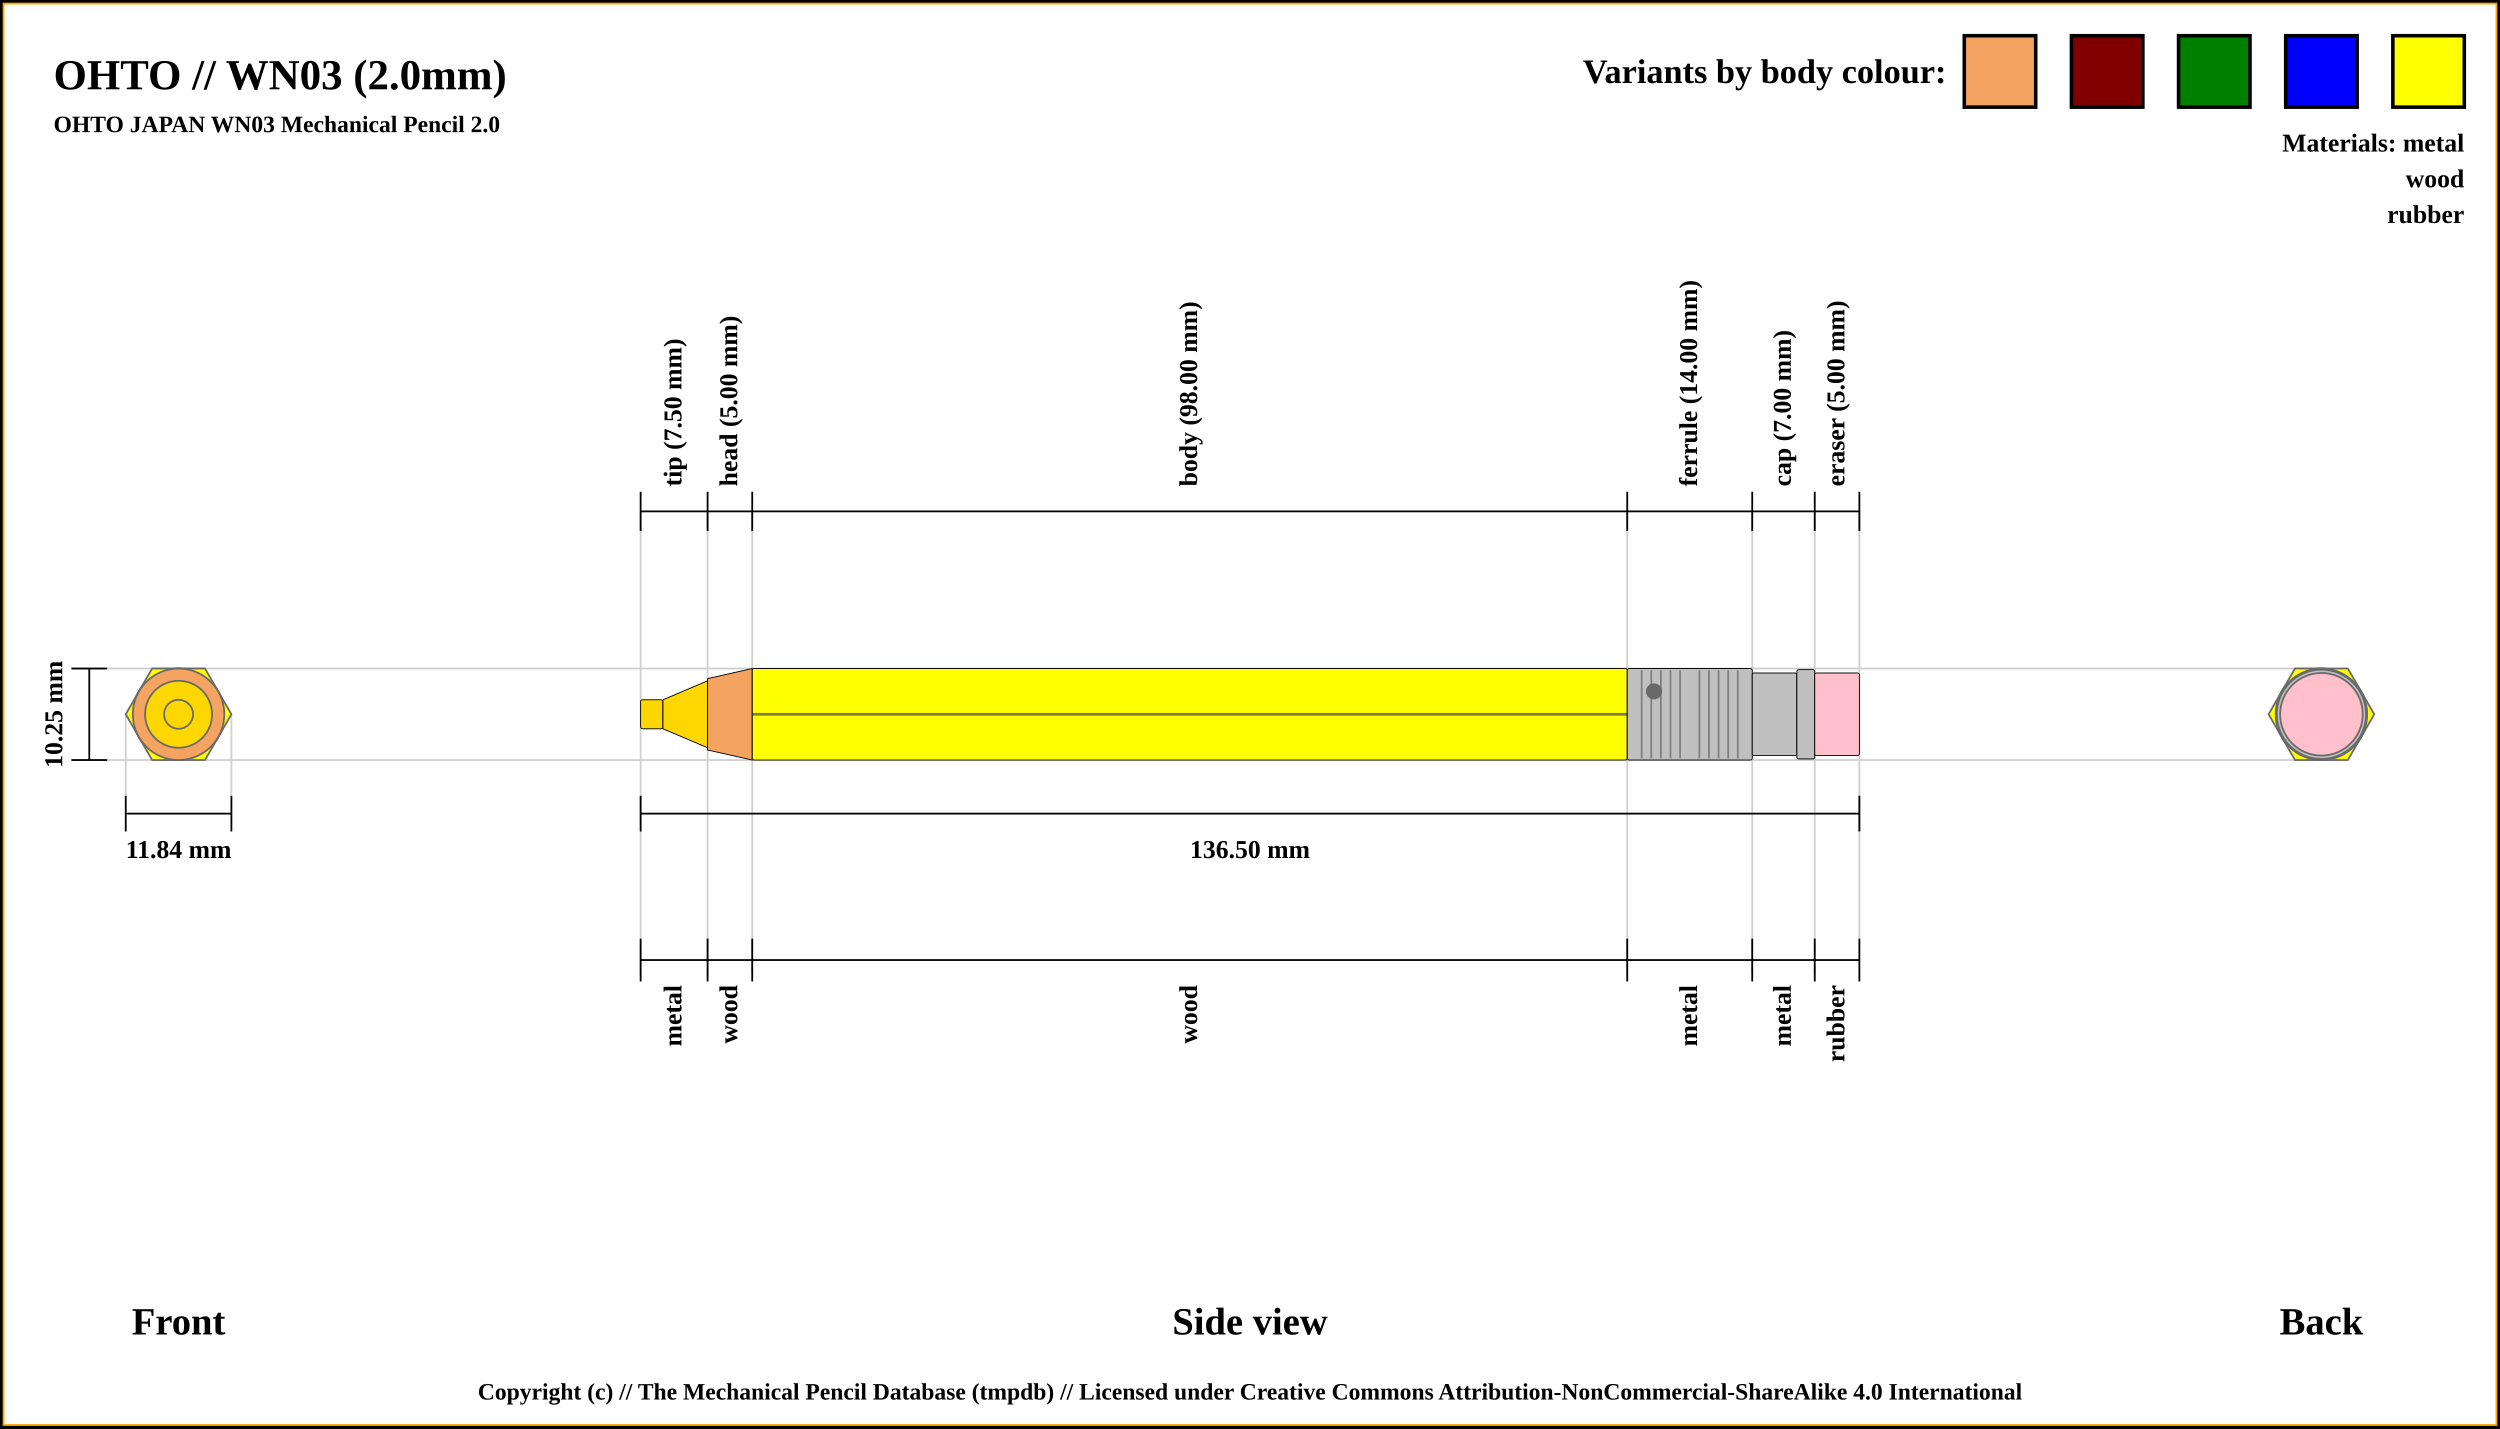
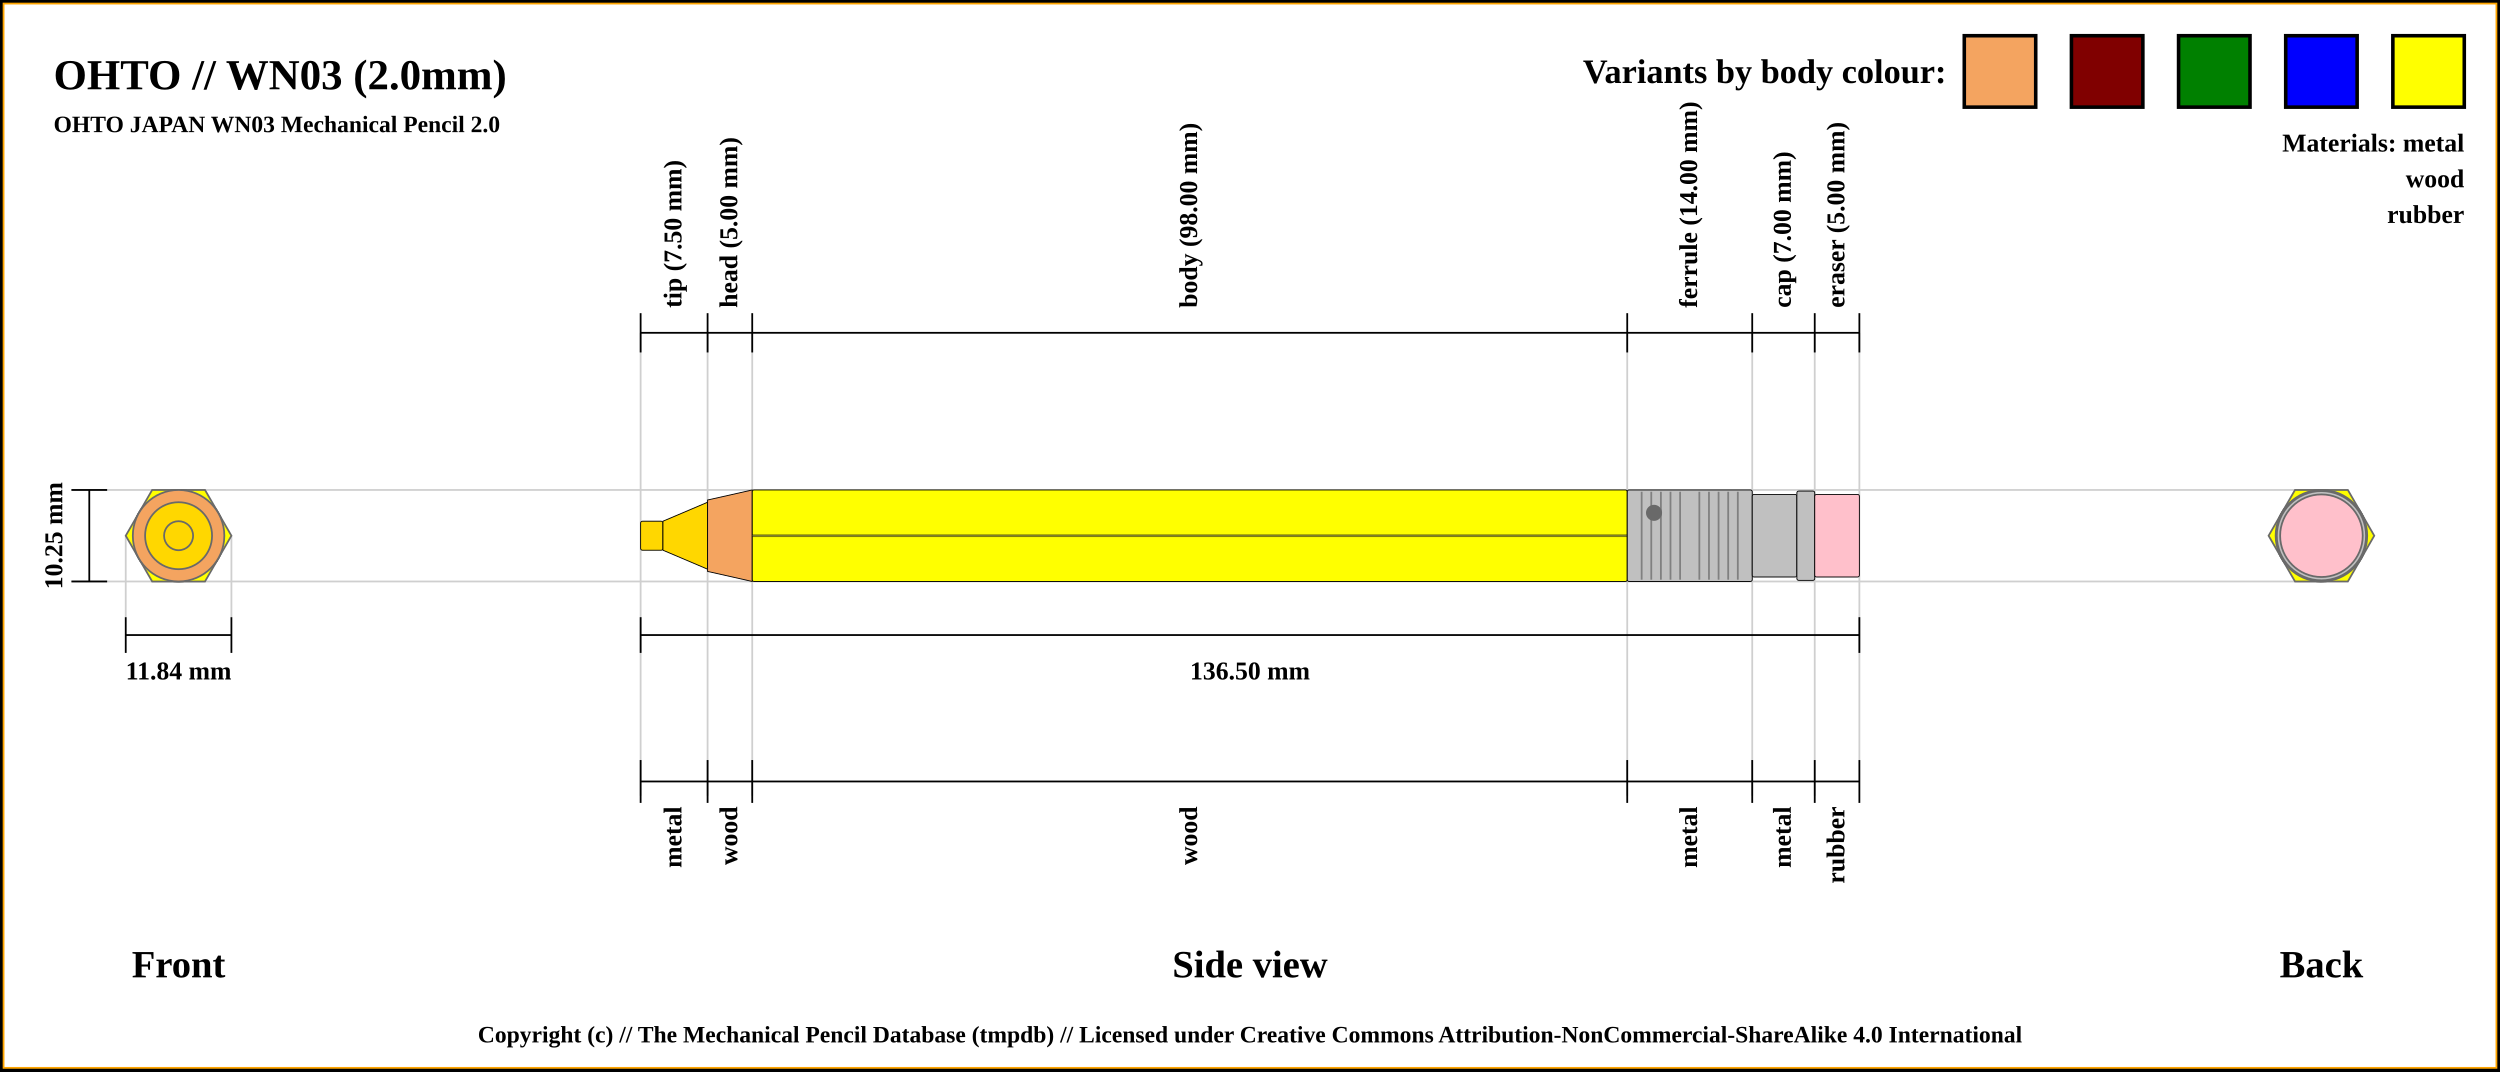
- <svg xmlns="http://www.w3.org/2000/svg" width="1400" height="800">
+ <svg xmlns="http://www.w3.org/2000/svg" width="1400" height="600">
  <pattern id="diagonalHatch" patternUnits="userSpaceOnUse" width="8" height="8">
    <rect width="6" height="6" fill="none" />
    <path stroke="dimgray" stroke-linecap="round" stroke-width="1" d="M 4,4 L 8,8" />
    <path stroke="dimgray" stroke-linecap="round" stroke-width="1" d="M 4,4 L 0,8" />
    <path stroke="gray" stroke-linecap="round" stroke-width="1" d="M 4,4 L 8,0" />
    <path stroke="gray" stroke-linecap="round" stroke-width="1" d="M 4,4 L 0,0" />
  </pattern>
-   <rect x="0" y="0" width="1400" height="800" fill="white" stroke="black" stroke-width="4" />
-   <rect x="2" y="2" width="1396" height="796" fill="white" stroke="orange" stroke-width="1" />
+   <rect x="0" y="0" width="1400" height="600" fill="white" stroke="black" stroke-width="4" />
+   <rect x="2" y="2" width="1396" height="596" fill="white" stroke="orange" stroke-width="1" />
  <text x="30" y="50" font-size="2.0em" font-weight="bold"> OHTO // WN03 (2.0mm)</text>
  <text x="30" y="74" font-size="1.1em" font-weight="bold"> OHTO JAPAN WN03 Mechanical Pencil 2.0</text>
-   <line x1="40" y1="374.375" x2="1300" y2="374.375" stroke="#cfcfcf" stroke-width="1" />
-   <line x1="40" y1="425.625" x2="1300" y2="425.625" stroke="#cfcfcf" stroke-width="1" />
-   <line x1="70.411" y1="445.625" x2="70.411" y2="400" stroke="#cfcfcf" stroke-width="1" />
-   <line x1="129.589" y1="445.625" x2="129.589" y2="400" stroke="#cfcfcf" stroke-width="1" />
-   <line x1="358.75" y1="286.375" x2="358.75" y2="545.625" stroke="#cfcfcf" stroke-width="1" />
-   <line x1="396.25" y1="286.375" x2="396.25" y2="545.625" stroke="#cfcfcf" stroke-width="1" />
-   <line x1="421.25" y1="286.375" x2="421.25" y2="545.625" stroke="#cfcfcf" stroke-width="1" />
-   <line x1="911.25" y1="286.375" x2="911.25" y2="545.625" stroke="#cfcfcf" stroke-width="1" />
-   <line x1="981.25" y1="286.375" x2="981.25" y2="545.625" stroke="#cfcfcf" stroke-width="1" />
-   <line x1="1016.25" y1="286.375" x2="1016.25" y2="545.625" stroke="#cfcfcf" stroke-width="1" />
-   <line x1="1041.25" y1="286.375" x2="1041.25" y2="525.625" stroke="#cfcfcf" stroke-width="1" />
-   <line x1="40" y1="374.375" x2="60" y2="374.375" stroke="black" stroke-width="1" />
-   <line x1="40" y1="425.625" x2="60" y2="425.625" stroke="black" stroke-width="1" />
-   <line x1="50" y1="425.625" x2="50" y2="374.375" stroke="black" stroke-width="1" />
-   <text x="30" y="400" transform="rotate(-90, 30, 400)" font-size="1.2em" font-weight="bold" text-anchor="middle" dominant-baseline="central">10.25 mm</text>
-   <text x="100" y="740" font-size="1.8em" font-weight="bold" text-anchor="middle" dominant-baseline="central">Front</text>
-   <line x1="70.411" y1="455.625" x2="129.589" y2="455.625" stroke="black" stroke-width="1" />
-   <line x1="70.411" y1="445.625" x2="70.411" y2="465.625" stroke="black" stroke-width="1" />
-   <line x1="129.589" y1="445.625" x2="129.589" y2="465.625" stroke="black" stroke-width="1" />
-   <text x="100" y="475.625" font-size="1.2em" font-weight="bold" text-anchor="middle" dominant-baseline="central">11.84 mm</text>
-   <line x1="358.75" y1="297.375" x2="358.75" y2="275.375" stroke="black" stroke-width="1" />
-   <text x="377.5" y="272.375" transform="rotate(-90, 377.5, 272.375)" font-size="1.2em" font-weight="bold" dominant-baseline="middle">tip (7.50 mm)</text>
-   <line x1="396.25" y1="297.375" x2="396.25" y2="275.375" stroke="black" stroke-width="1" />
-   <text x="408.75" y="272.375" transform="rotate(-90, 408.75, 272.375)" font-size="1.2em" font-weight="bold" dominant-baseline="middle">head (5.00 mm)</text>
-   <line x1="421.25" y1="297.375" x2="421.25" y2="275.375" stroke="black" stroke-width="1" />
-   <text x="666.25" y="272.375" transform="rotate(-90, 666.25, 272.375)" font-size="1.2em" font-weight="bold" dominant-baseline="middle">body (98.00 mm)</text>
-   <line x1="911.25" y1="297.375" x2="911.25" y2="275.375" stroke="black" stroke-width="1" />
-   <text x="946.25" y="272.375" transform="rotate(-90, 946.25, 272.375)" font-size="1.2em" font-weight="bold" dominant-baseline="middle">ferrule (14.00 mm)</text>
-   <line x1="981.25" y1="297.375" x2="981.25" y2="275.375" stroke="black" stroke-width="1" />
-   <text x="998.75" y="272.375" transform="rotate(-90, 998.75, 272.375)" font-size="1.2em" font-weight="bold" dominant-baseline="middle">cap (7.00 mm)</text>
-   <line x1="1016.25" y1="297.375" x2="1016.25" y2="275.375" stroke="black" stroke-width="1" />
-   <text x="1028.75" y="272.375" transform="rotate(-90, 1028.75, 272.375)" font-size="1.2em" font-weight="bold" dominant-baseline="middle">eraser (5.00 mm)</text>
-   <line x1="1041.25" y1="297.375" x2="1041.25" y2="275.375" stroke="black" stroke-width="1" />
-   <line x1="358.75" y1="286.375" x2="1041.25" y2="286.375" stroke="black" stroke-width="1" />
-   <line x1="358.75" y1="455.625" x2="1041.25" y2="455.625" stroke="black" stroke-width="1" />
-   <line x1="358.75" y1="445.625" x2="358.75" y2="465.625" stroke="black" stroke-width="1" />
-   <line x1="1041.25" y1="445.625" x2="1041.25" y2="465.625" stroke="black" stroke-width="1" />
-   <text x="700" y="475.625" font-size="1.2em" font-weight="bold" text-anchor="middle" dominant-baseline="central">136.50 mm</text>
-   <text x="700" y="740" font-size="1.8em" font-weight="bold" text-anchor="middle" dominant-baseline="central">Side view</text>
-   <text x="1300" y="740" font-size="1.8em" font-weight="bold" text-anchor="middle" dominant-baseline="central">Back</text>
-   <line x1="358.75" y1="525.625" x2="358.75" y2="549.625" stroke="black" stroke-width="1" />
-   <text x="377.5" y="551.625" transform="rotate(-90, 377.5, 551.625)" font-size="1.2em" font-weight="bold" text-anchor="end" dominant-baseline="middle">metal</text>
-   <line x1="396.25" y1="525.625" x2="396.25" y2="549.625" stroke="black" stroke-width="1" />
-   <text x="408.75" y="551.625" transform="rotate(-90, 408.75, 551.625)" font-size="1.2em" font-weight="bold" text-anchor="end" dominant-baseline="middle">wood</text>
-   <line x1="421.25" y1="525.625" x2="421.25" y2="549.625" stroke="black" stroke-width="1" />
-   <text x="666.25" y="551.625" transform="rotate(-90, 666.25, 551.625)" font-size="1.2em" font-weight="bold" text-anchor="end" dominant-baseline="middle">wood</text>
-   <line x1="911.25" y1="525.625" x2="911.25" y2="549.625" stroke="black" stroke-width="1" />
-   <text x="946.25" y="551.625" transform="rotate(-90, 946.25, 551.625)" font-size="1.2em" font-weight="bold" text-anchor="end" dominant-baseline="middle">metal</text>
-   <line x1="981.25" y1="525.625" x2="981.25" y2="549.625" stroke="black" stroke-width="1" />
-   <text x="998.75" y="551.625" transform="rotate(-90, 998.75, 551.625)" font-size="1.2em" font-weight="bold" text-anchor="end" dominant-baseline="middle">metal</text>
-   <line x1="1016.25" y1="525.625" x2="1016.25" y2="549.625" stroke="black" stroke-width="1" />
-   <text x="1028.75" y="551.625" transform="rotate(-90, 1028.75, 551.625)" font-size="1.2em" font-weight="bold" text-anchor="end" dominant-baseline="middle">rubber</text>
-   <line x1="1041.25" y1="525.625" x2="1041.25" y2="549.625" stroke="black" stroke-width="1" />
-   <line x1="358.75" y1="537.625" x2="1041.25" y2="537.625" stroke="black" stroke-width="1" />
-   <circle r="8.125" cx="1300" cy="400" stroke="dimgray" stroke-width="1" fill="gold" />
-   <circle r="18.75" cx="1300" cy="400" stroke="dimgray" stroke-width="1" fill="gold" />
-   <circle r="8.125" cx="1300" cy="400" stroke="dimgray" stroke-width="1" fill="gold" />
-   <circle r="25.625" cx="1300" cy="400" stroke="dimgray" stroke-width="1" fill="sandybrown" />
-   <circle r="20" cx="1300" cy="400" stroke="dimgray" stroke-width="1" fill="sandybrown" />
-   <polygon points="1285.205,374.375 1314.795,374.375 1329.589,400 1314.795,425.625 1285.205,425.625 1270.411,400 " stroke="dimgray" stroke-width="1" fill="yellow" />
-   <circle r="25.625" cx="1300" cy="400" stroke="dimgray" stroke-width="1" fill="silver" />
-   <circle r="23.125" cx="1300" cy="400" stroke="dimgray" stroke-width="1" fill="silver" />
-   <circle r="25" cx="1300" cy="400" stroke="dimgray" stroke-width="1" fill="silver" />
-   <circle r="23.125" cx="1300" cy="400" stroke="dimgray" stroke-width="1" fill="pink" />
-   <circle r="23.125" cx="100" cy="400" stroke="dimgray" stroke-width="1" fill="pink" />
-   <circle r="25" cx="100" cy="400" stroke="dimgray" stroke-width="1" fill="silver" />
-   <circle r="23.125" cx="100" cy="400" stroke="dimgray" stroke-width="1" fill="silver" />
-   <circle r="25.625" cx="100" cy="400" stroke="dimgray" stroke-width="1" fill="silver" />
-   <polygon points="85.205,374.375 114.795,374.375 129.589,400 114.795,425.625 85.205,425.625 70.411,400 " stroke="dimgray" stroke-width="1" fill="yellow" />
-   <circle r="20" cx="100" cy="400" stroke="dimgray" stroke-width="1" fill="sandybrown" />
-   <circle r="25.625" cx="100" cy="400" stroke="dimgray" stroke-width="1" fill="sandybrown" />
-   <circle r="8.125" cx="100" cy="400" stroke="dimgray" stroke-width="1" fill="gold" />
-   <circle r="18.75" cx="100" cy="400" stroke="dimgray" stroke-width="1" fill="gold" />
-   <circle r="8.125" cx="100" cy="400" stroke="dimgray" stroke-width="1" fill="gold" />
-   <rect x="358.75" y="391.875" width="12.5" height="16.25" rx="1" ry="1" stroke-width="0.5" stroke="black" fill="gold" />
-   <path d="M371.25 391.875 L396.25 381.25 L396.25 418.75 L371.25 408.125 Z" stroke-width="0.5" stroke="black" fill="gold" />
-   <path d="M396.25 380 L421.25 374.375 L421.25 425.625 L396.25 420 Z" stroke-width="0.5" stroke="black" fill="sandybrown" />
-   <rect x="421.25" y="374.375" width="490" height="51.25" rx="1" ry="1" stroke-width="0.5" stroke="black" fill="yellow" />
-   <line x1="421.25" y1="400" x2="911.25" y2="400" stroke-width="1.5" stroke="black" fill="none" stroke-opacity="0.5" />
-   <line x1="421.25" y1="400" x2="911.25" y2="400" stroke-width="0.5" stroke="gray" fill="none" stroke-opacity="0.5" />
-   <rect x="911.25" y="374.375" width="70" height="51.25" rx="1" ry="1" stroke-width="0.5" stroke="black" fill="silver" />
-   <line x1="919.327" y1="375.375" x2="919.327" y2="424.625" stroke-width="1" stroke="gray" />
-   <line x1="924.712" y1="375.375" x2="924.712" y2="424.625" stroke-width="1" stroke="gray" />
-   <line x1="930.096" y1="375.375" x2="930.096" y2="424.625" stroke-width="1" stroke="gray" />
-   <line x1="935.481" y1="375.375" x2="935.481" y2="424.625" stroke-width="1" stroke="gray" />
-   <line x1="940.865" y1="375.375" x2="940.865" y2="424.625" stroke-width="1" stroke="gray" />
-   <line x1="951.635" y1="375.375" x2="951.635" y2="424.625" stroke-width="1" stroke="gray" />
-   <line x1="957.019" y1="375.375" x2="957.019" y2="424.625" stroke-width="1" stroke="gray" />
-   <line x1="962.404" y1="375.375" x2="962.404" y2="424.625" stroke-width="1" stroke="gray" />
-   <line x1="967.788" y1="375.375" x2="967.788" y2="424.625" stroke-width="1" stroke="gray" />
-   <line x1="973.173" y1="375.375" x2="973.173" y2="424.625" stroke-width="1" stroke="gray" />
-   <circle r="4" cx="926.25" cy="387.188" stroke="dimgray" stroke-width="1" fill="dimGray" />
-   <rect x="981.25" y="376.875" width="25" height="46.25" rx="1" ry="1" stroke-width="0.5" stroke="black" fill="silver" />
-   <rect x="1006.25" y="375" width="10" height="50" rx="1" ry="1" stroke-width="0.5" stroke="black" fill="silver" />
-   <rect x="1016.25" y="376.875" width="25" height="46.25" rx="1" ry="1" stroke-width="0.5" stroke="black" fill="pink" />
+   <line x1="40" y1="274.375" x2="1300" y2="274.375" stroke="#cfcfcf" stroke-width="1" />
+   <line x1="40" y1="325.625" x2="1300" y2="325.625" stroke="#cfcfcf" stroke-width="1" />
+   <line x1="70.411" y1="345.625" x2="70.411" y2="300" stroke="#cfcfcf" stroke-width="1" />
+   <line x1="129.589" y1="345.625" x2="129.589" y2="300" stroke="#cfcfcf" stroke-width="1" />
+   <line x1="358.75" y1="186.375" x2="358.75" y2="445.625" stroke="#cfcfcf" stroke-width="1" />
+   <line x1="396.25" y1="186.375" x2="396.25" y2="445.625" stroke="#cfcfcf" stroke-width="1" />
+   <line x1="421.25" y1="186.375" x2="421.25" y2="445.625" stroke="#cfcfcf" stroke-width="1" />
+   <line x1="911.25" y1="186.375" x2="911.25" y2="445.625" stroke="#cfcfcf" stroke-width="1" />
+   <line x1="981.25" y1="186.375" x2="981.25" y2="445.625" stroke="#cfcfcf" stroke-width="1" />
+   <line x1="1016.25" y1="186.375" x2="1016.25" y2="445.625" stroke="#cfcfcf" stroke-width="1" />
+   <line x1="1041.25" y1="186.375" x2="1041.25" y2="425.625" stroke="#cfcfcf" stroke-width="1" />
+   <line x1="40" y1="274.375" x2="60" y2="274.375" stroke="black" stroke-width="1" />
+   <line x1="40" y1="325.625" x2="60" y2="325.625" stroke="black" stroke-width="1" />
+   <line x1="50" y1="325.625" x2="50" y2="274.375" stroke="black" stroke-width="1" />
+   <text x="30" y="300" transform="rotate(-90, 30, 300)" font-size="1.2em" font-weight="bold" text-anchor="middle" dominant-baseline="central">10.25 mm</text>
+   <text x="100" y="540" font-size="1.8em" font-weight="bold" text-anchor="middle" dominant-baseline="central">Front</text>
+   <line x1="70.411" y1="355.625" x2="129.589" y2="355.625" stroke="black" stroke-width="1" />
+   <line x1="70.411" y1="345.625" x2="70.411" y2="365.625" stroke="black" stroke-width="1" />
+   <line x1="129.589" y1="345.625" x2="129.589" y2="365.625" stroke="black" stroke-width="1" />
+   <text x="100" y="375.625" font-size="1.2em" font-weight="bold" text-anchor="middle" dominant-baseline="central">11.84 mm</text>
+   <line x1="358.75" y1="197.375" x2="358.75" y2="175.375" stroke="black" stroke-width="1" />
+   <text x="377.5" y="172.375" transform="rotate(-90, 377.5, 172.375)" font-size="1.2em" font-weight="bold" dominant-baseline="middle">tip (7.50 mm)</text>
+   <line x1="396.25" y1="197.375" x2="396.25" y2="175.375" stroke="black" stroke-width="1" />
+   <text x="408.75" y="172.375" transform="rotate(-90, 408.75, 172.375)" font-size="1.2em" font-weight="bold" dominant-baseline="middle">head (5.00 mm)</text>
+   <line x1="421.25" y1="197.375" x2="421.25" y2="175.375" stroke="black" stroke-width="1" />
+   <text x="666.25" y="172.375" transform="rotate(-90, 666.25, 172.375)" font-size="1.2em" font-weight="bold" dominant-baseline="middle">body (98.00 mm)</text>
+   <line x1="911.25" y1="197.375" x2="911.25" y2="175.375" stroke="black" stroke-width="1" />
+   <text x="946.25" y="172.375" transform="rotate(-90, 946.25, 172.375)" font-size="1.2em" font-weight="bold" dominant-baseline="middle">ferrule (14.00 mm)</text>
+   <line x1="981.25" y1="197.375" x2="981.25" y2="175.375" stroke="black" stroke-width="1" />
+   <text x="998.75" y="172.375" transform="rotate(-90, 998.75, 172.375)" font-size="1.2em" font-weight="bold" dominant-baseline="middle">cap (7.00 mm)</text>
+   <line x1="1016.25" y1="197.375" x2="1016.25" y2="175.375" stroke="black" stroke-width="1" />
+   <text x="1028.75" y="172.375" transform="rotate(-90, 1028.75, 172.375)" font-size="1.2em" font-weight="bold" dominant-baseline="middle">eraser (5.00 mm)</text>
+   <line x1="1041.25" y1="197.375" x2="1041.25" y2="175.375" stroke="black" stroke-width="1" />
+   <line x1="358.75" y1="186.375" x2="1041.25" y2="186.375" stroke="black" stroke-width="1" />
+   <line x1="358.75" y1="355.625" x2="1041.25" y2="355.625" stroke="black" stroke-width="1" />
+   <line x1="358.75" y1="345.625" x2="358.75" y2="365.625" stroke="black" stroke-width="1" />
+   <line x1="1041.25" y1="345.625" x2="1041.25" y2="365.625" stroke="black" stroke-width="1" />
+   <text x="700" y="375.625" font-size="1.2em" font-weight="bold" text-anchor="middle" dominant-baseline="central">136.50 mm</text>
+   <text x="700" y="540" font-size="1.8em" font-weight="bold" text-anchor="middle" dominant-baseline="central">Side view</text>
+   <text x="1300" y="540" font-size="1.8em" font-weight="bold" text-anchor="middle" dominant-baseline="central">Back</text>
+   <line x1="358.75" y1="425.625" x2="358.75" y2="449.625" stroke="black" stroke-width="1" />
+   <text x="377.5" y="451.625" transform="rotate(-90, 377.5, 451.625)" font-size="1.2em" font-weight="bold" text-anchor="end" dominant-baseline="middle">metal</text>
+   <line x1="396.25" y1="425.625" x2="396.25" y2="449.625" stroke="black" stroke-width="1" />
+   <text x="408.75" y="451.625" transform="rotate(-90, 408.75, 451.625)" font-size="1.2em" font-weight="bold" text-anchor="end" dominant-baseline="middle">wood</text>
+   <line x1="421.25" y1="425.625" x2="421.25" y2="449.625" stroke="black" stroke-width="1" />
+   <text x="666.25" y="451.625" transform="rotate(-90, 666.25, 451.625)" font-size="1.2em" font-weight="bold" text-anchor="end" dominant-baseline="middle">wood</text>
+   <line x1="911.25" y1="425.625" x2="911.25" y2="449.625" stroke="black" stroke-width="1" />
+   <text x="946.25" y="451.625" transform="rotate(-90, 946.25, 451.625)" font-size="1.2em" font-weight="bold" text-anchor="end" dominant-baseline="middle">metal</text>
+   <line x1="981.25" y1="425.625" x2="981.25" y2="449.625" stroke="black" stroke-width="1" />
+   <text x="998.75" y="451.625" transform="rotate(-90, 998.75, 451.625)" font-size="1.2em" font-weight="bold" text-anchor="end" dominant-baseline="middle">metal</text>
+   <line x1="1016.25" y1="425.625" x2="1016.25" y2="449.625" stroke="black" stroke-width="1" />
+   <text x="1028.75" y="451.625" transform="rotate(-90, 1028.75, 451.625)" font-size="1.2em" font-weight="bold" text-anchor="end" dominant-baseline="middle">rubber</text>
+   <line x1="1041.25" y1="425.625" x2="1041.25" y2="449.625" stroke="black" stroke-width="1" />
+   <line x1="358.75" y1="437.625" x2="1041.25" y2="437.625" stroke="black" stroke-width="1" />
+   <circle r="8.125" cx="1300" cy="300" stroke="dimgray" stroke-width="1" fill="gold" />
+   <circle r="18.75" cx="1300" cy="300" stroke="dimgray" stroke-width="1" fill="gold" />
+   <circle r="8.125" cx="1300" cy="300" stroke="dimgray" stroke-width="1" fill="gold" />
+   <circle r="25.625" cx="1300" cy="300" stroke="dimgray" stroke-width="1" fill="sandybrown" />
+   <circle r="20" cx="1300" cy="300" stroke="dimgray" stroke-width="1" fill="sandybrown" />
+   <polygon points="1285.205,274.375 1314.795,274.375 1329.589,300 1314.795,325.625 1285.205,325.625 1270.411,300 " stroke="dimgray" stroke-width="1" fill="yellow" />
+   <circle r="25.625" cx="1300" cy="300" stroke="dimgray" stroke-width="1" fill="silver" />
+   <circle r="23.125" cx="1300" cy="300" stroke="dimgray" stroke-width="1" fill="silver" />
+   <circle r="25" cx="1300" cy="300" stroke="dimgray" stroke-width="1" fill="silver" />
+   <circle r="23.125" cx="1300" cy="300" stroke="dimgray" stroke-width="1" fill="pink" />
+   <circle r="23.125" cx="100" cy="300" stroke="dimgray" stroke-width="1" fill="pink" />
+   <circle r="25" cx="100" cy="300" stroke="dimgray" stroke-width="1" fill="silver" />
+   <circle r="23.125" cx="100" cy="300" stroke="dimgray" stroke-width="1" fill="silver" />
+   <circle r="25.625" cx="100" cy="300" stroke="dimgray" stroke-width="1" fill="silver" />
+   <polygon points="85.205,274.375 114.795,274.375 129.589,300 114.795,325.625 85.205,325.625 70.411,300 " stroke="dimgray" stroke-width="1" fill="yellow" />
+   <circle r="20" cx="100" cy="300" stroke="dimgray" stroke-width="1" fill="sandybrown" />
+   <circle r="25.625" cx="100" cy="300" stroke="dimgray" stroke-width="1" fill="sandybrown" />
+   <circle r="8.125" cx="100" cy="300" stroke="dimgray" stroke-width="1" fill="gold" />
+   <circle r="18.75" cx="100" cy="300" stroke="dimgray" stroke-width="1" fill="gold" />
+   <circle r="8.125" cx="100" cy="300" stroke="dimgray" stroke-width="1" fill="gold" />
+   <rect x="358.75" y="291.875" width="12.5" height="16.25" rx="1" ry="1" stroke-width="0.5" stroke="black" fill="gold" />
+   <path d="M371.25 291.875 L396.25 281.25 L396.25 318.75 L371.25 308.125 Z" stroke-width="0.5" stroke="black" fill="gold" />
+   <path d="M396.25 280 L421.25 274.375 L421.25 325.625 L396.25 320 Z" stroke-width="0.5" stroke="black" fill="sandybrown" />
+   <rect x="421.25" y="274.375" width="490" height="51.25" rx="1" ry="1" stroke-width="0.5" stroke="black" fill="yellow" />
+   <line x1="421.25" y1="300" x2="911.25" y2="300" stroke-width="1.5" stroke="black" fill="none" stroke-opacity="0.5" />
+   <line x1="421.25" y1="300" x2="911.25" y2="300" stroke-width="0.5" stroke="gray" fill="none" stroke-opacity="0.5" />
+   <rect x="911.25" y="274.375" width="70" height="51.25" rx="1" ry="1" stroke-width="0.5" stroke="black" fill="silver" />
+   <line x1="919.327" y1="275.375" x2="919.327" y2="324.625" stroke-width="1" stroke="gray" />
+   <line x1="924.712" y1="275.375" x2="924.712" y2="324.625" stroke-width="1" stroke="gray" />
+   <line x1="930.096" y1="275.375" x2="930.096" y2="324.625" stroke-width="1" stroke="gray" />
+   <line x1="935.481" y1="275.375" x2="935.481" y2="324.625" stroke-width="1" stroke="gray" />
+   <line x1="940.865" y1="275.375" x2="940.865" y2="324.625" stroke-width="1" stroke="gray" />
+   <line x1="951.635" y1="275.375" x2="951.635" y2="324.625" stroke-width="1" stroke="gray" />
+   <line x1="957.019" y1="275.375" x2="957.019" y2="324.625" stroke-width="1" stroke="gray" />
+   <line x1="962.404" y1="275.375" x2="962.404" y2="324.625" stroke-width="1" stroke="gray" />
+   <line x1="967.788" y1="275.375" x2="967.788" y2="324.625" stroke-width="1" stroke="gray" />
+   <line x1="973.173" y1="275.375" x2="973.173" y2="324.625" stroke-width="1" stroke="gray" />
+   <circle r="4" cx="926.25" cy="287.188" stroke="dimgray" stroke-width="1" fill="dimGray" />
+   <rect x="981.25" y="276.875" width="25" height="46.25" rx="1" ry="1" stroke-width="0.5" stroke="black" fill="silver" />
+   <rect x="1006.25" y="275" width="10" height="50" rx="1" ry="1" stroke-width="0.5" stroke="black" fill="silver" />
+   <rect x="1016.25" y="276.875" width="25" height="46.25" rx="1" ry="1" stroke-width="0.5" stroke="black" fill="pink" />
  <rect x="1340" y="20" width="40" height="40" stroke="black" stroke-width="2" fill="yellow" />
  <rect x="1280" y="20" width="40" height="40" stroke="black" stroke-width="2" fill="blue" />
  <rect x="1220" y="20" width="40" height="40" stroke="black" stroke-width="2" fill="green" />
  <rect x="1160" y="20" width="40" height="40" stroke="black" stroke-width="2" fill="maroon" />
  <rect x="1100" y="20" width="40" height="40" stroke="black" stroke-width="2" fill="sandybrown" />
  <text x="1090" y="40" font-size="1.6em" font-weight="bold" text-anchor="end" dominant-baseline="central">Variants by body colour:</text>
  <text x="1380" y="80" font-size="1.2em" font-weight="bold" text-anchor="end" dominant-baseline="central">Materials: metal</text>
  <text x="1380" y="100" font-size="1.2em" font-weight="bold" text-anchor="end" dominant-baseline="central">wood</text>
  <text x="1380" y="120" font-size="1.2em" font-weight="bold" text-anchor="end" dominant-baseline="central">rubber</text>
-   <text x="50%" y="780" font-size="1.1em" font-weight="bold" text-anchor="middle" dominant-baseline="middle">Copyright (c) // The Mechanical Pencil Database (tmpdb) // Licensed under Creative Commons Attribution-NonCommercial-ShareAlike 4.0 International</text>
+   <text x="50%" y="580" font-size="1.1em" font-weight="bold" text-anchor="middle" dominant-baseline="middle">Copyright (c) // The Mechanical Pencil Database (tmpdb) // Licensed under Creative Commons Attribution-NonCommercial-ShareAlike 4.0 International</text>
</svg>
